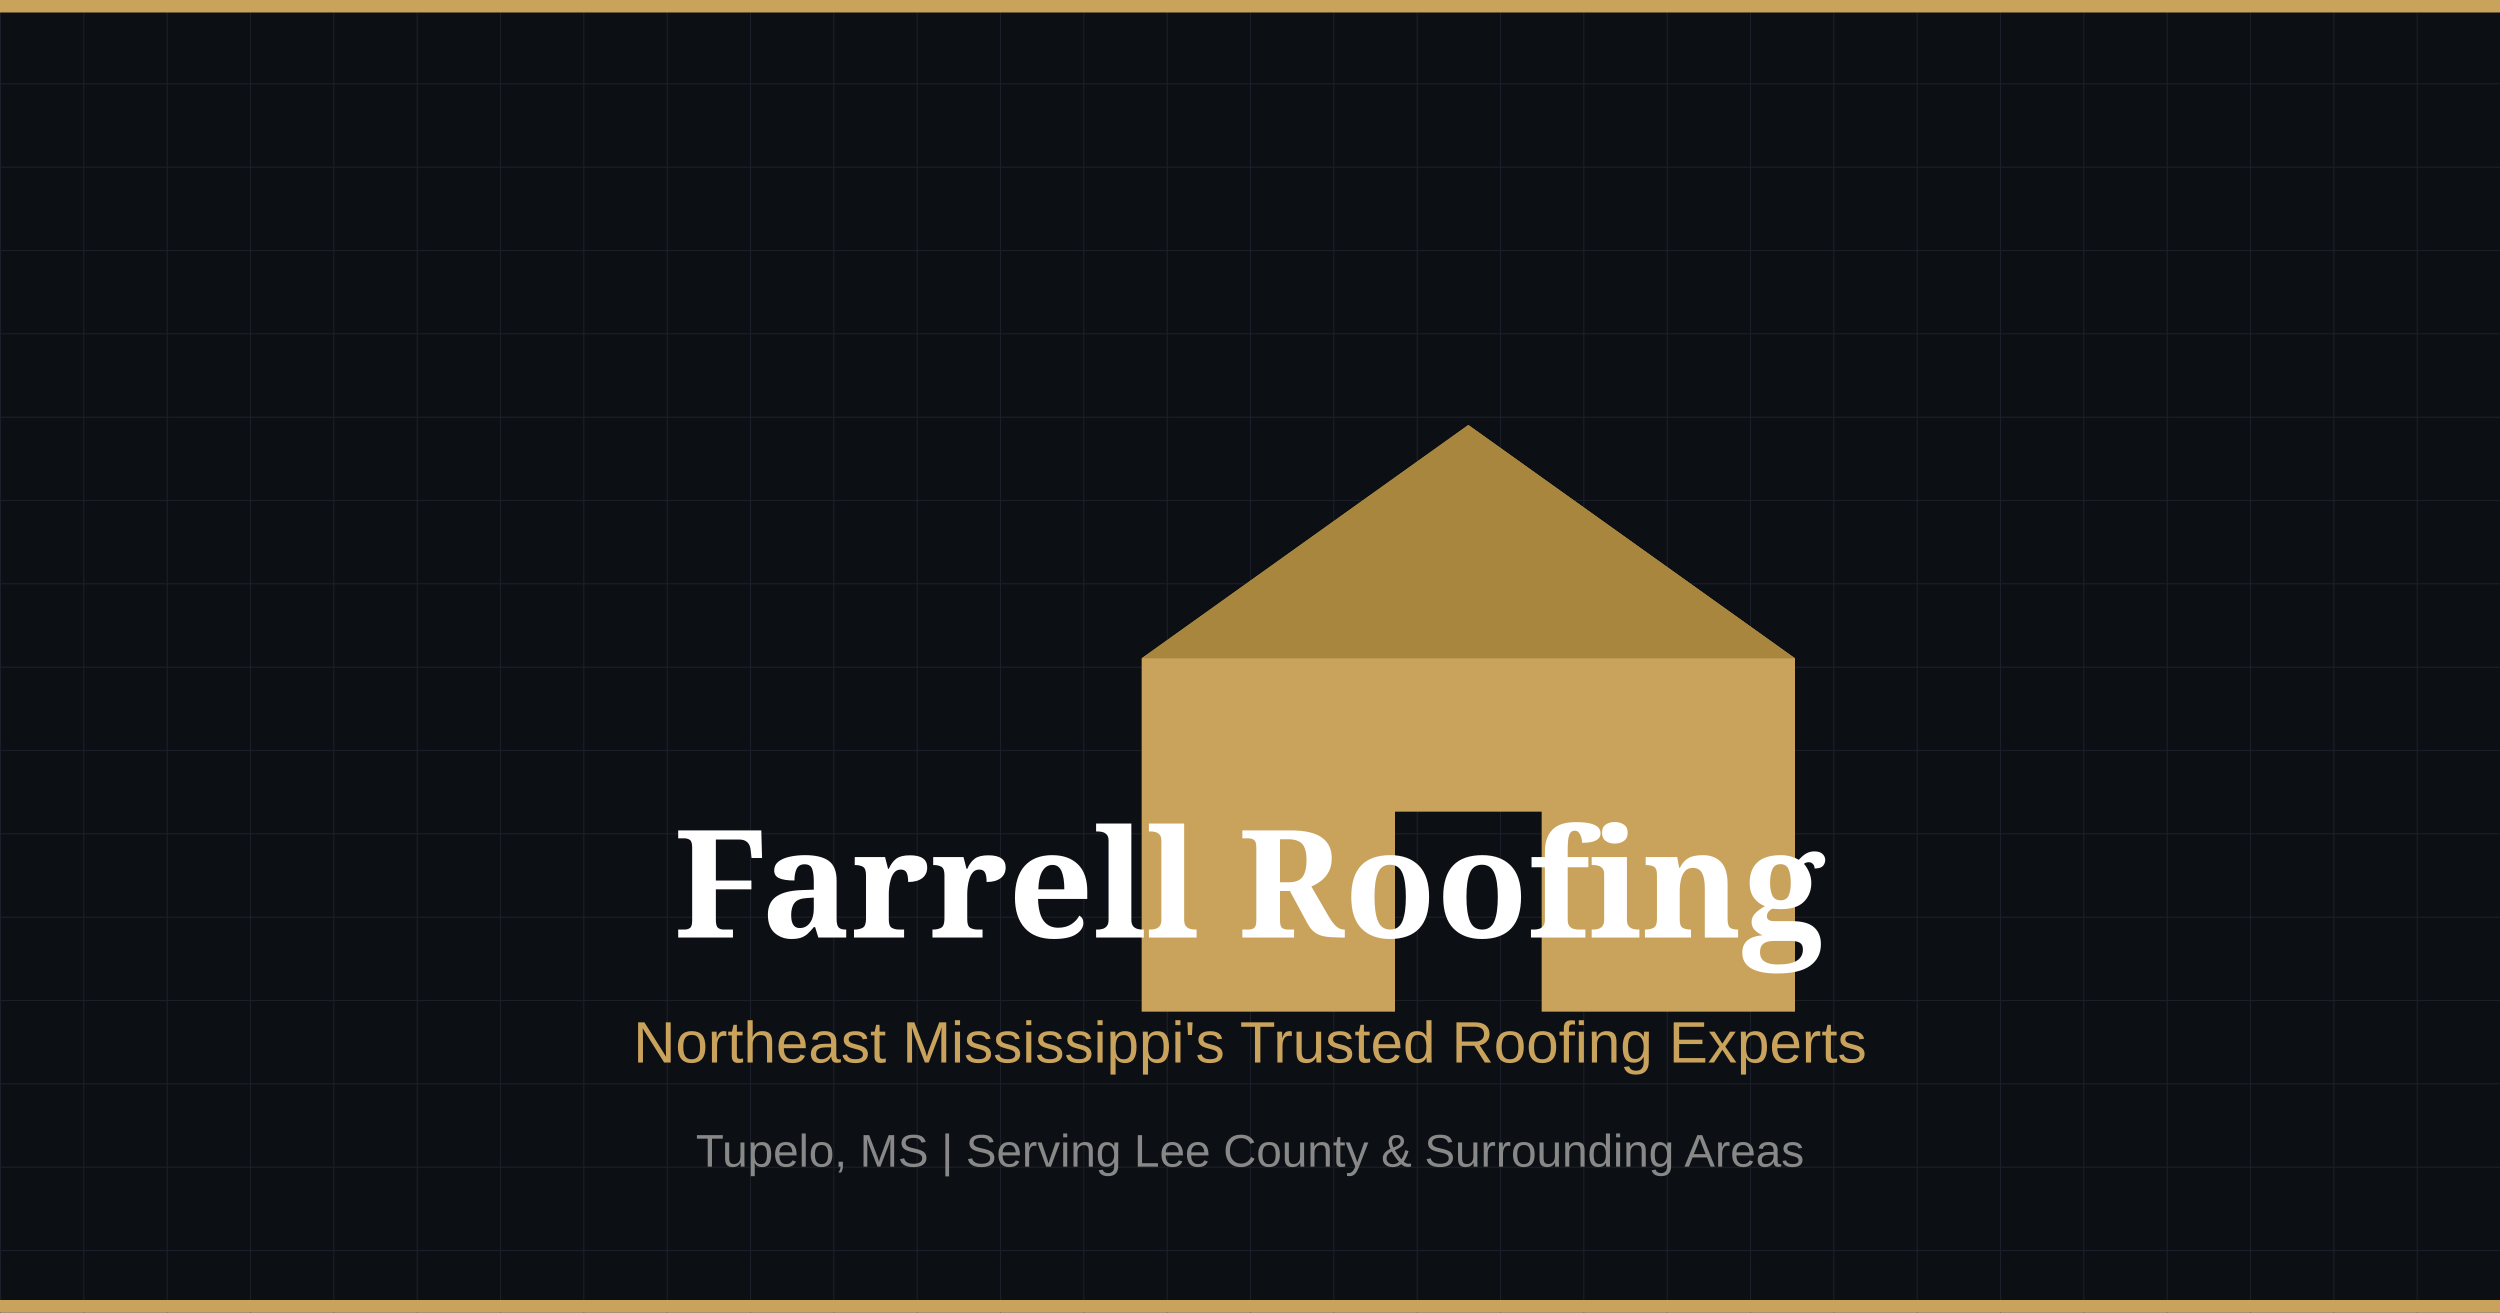
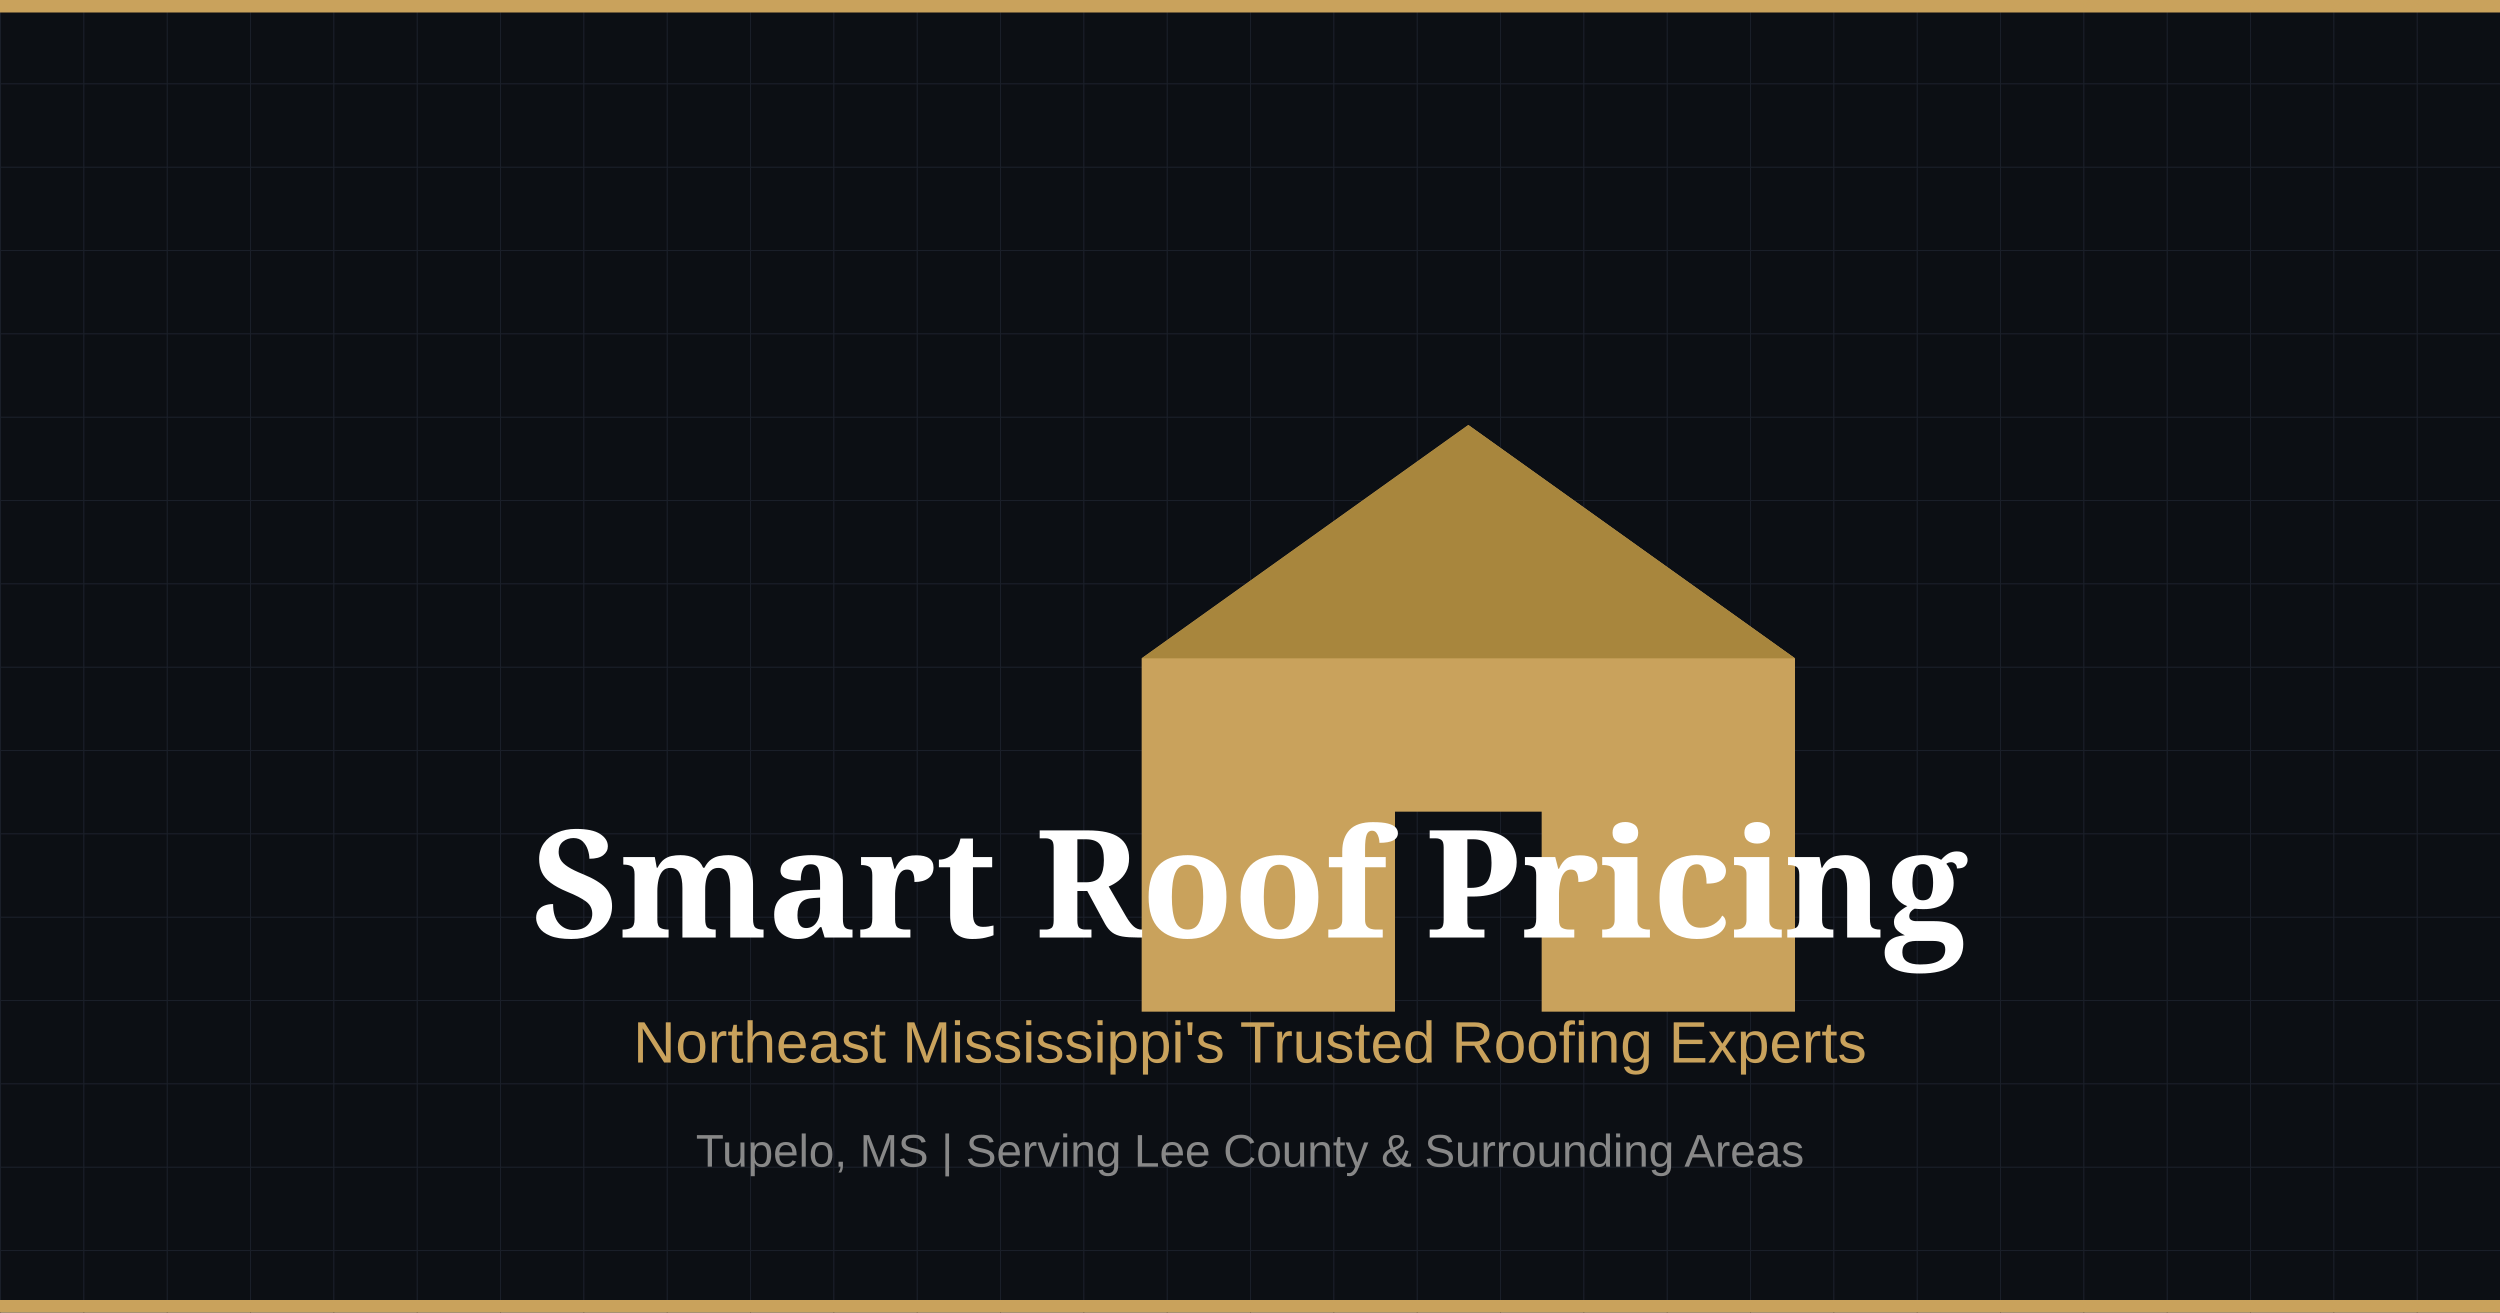
<svg xmlns="http://www.w3.org/2000/svg" width="1200" height="630" viewBox="0 0 1200 630">
  <rect width="1200" height="630" fill="#0c0f14" />
  <defs>
    <pattern id="grid" width="40" height="40" patternUnits="userSpaceOnUse">
      <path d="M 40 0 L 0 0 0 40" fill="none" stroke="#1a1f29" stroke-width="1" />
    </pattern>
  </defs>
  <rect width="1200" height="630" fill="url(#grid)" />
  <rect width="1200" height="6" fill="#c9a25c" />
  <g transform="translate(500, 140) scale(0.8)">
    <path d="M256 80L60 220v212h152V312h88v120h152V220L256 80z" fill="#c9a25c" />
    <path d="M256 80L60 220h392L256 80z" fill="#a8863d" />
  </g>
  <text x="600" y="450" text-anchor="middle" font-family="Georgia, serif" font-size="72" font-weight="bold" fill="#ffffff">
-     Farrell Roofing
+     Smart Roof Pricing
  </text>
  <text x="600" y="510" text-anchor="middle" font-family="Arial, sans-serif" font-size="28" fill="#c9a25c">
    Northeast Mississippi's Trusted Roofing Experts
  </text>
  <text x="600" y="560" text-anchor="middle" font-family="Arial, sans-serif" font-size="22" fill="#888888">
    Tupelo, MS | Serving Lee County &amp; Surrounding Areas
  </text>
  <rect y="624" width="1200" height="6" fill="#c9a25c" />
</svg>
